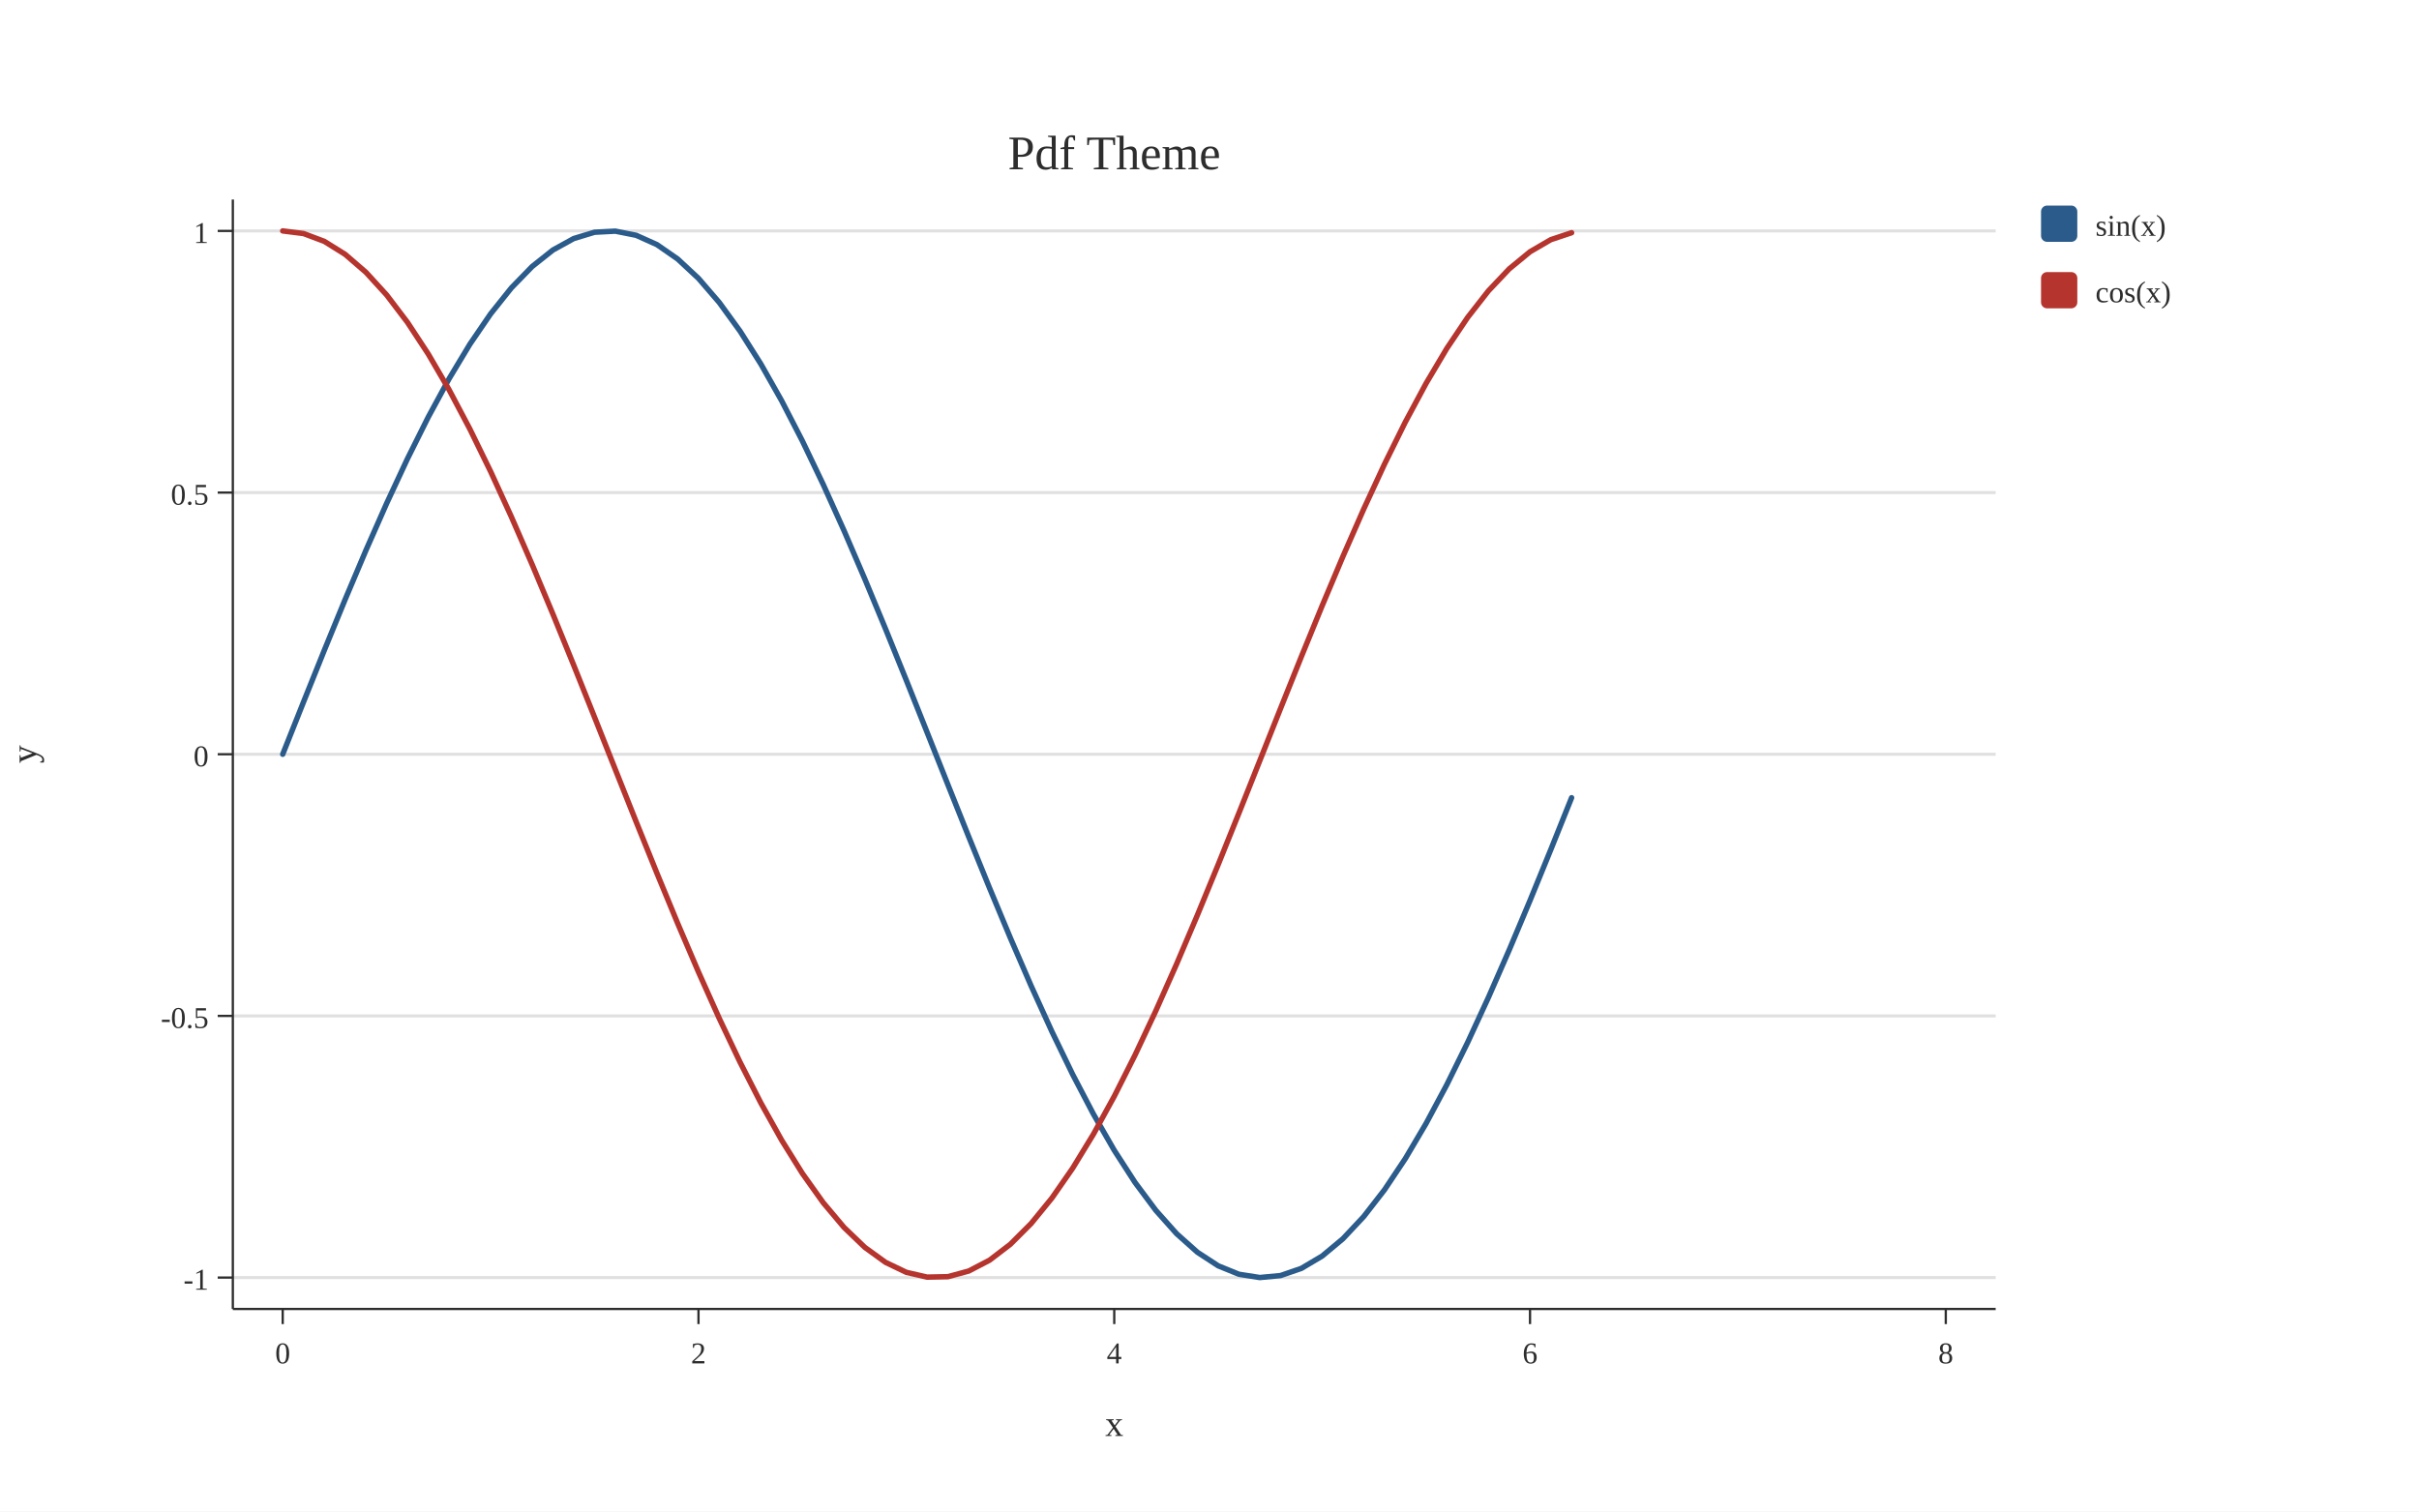
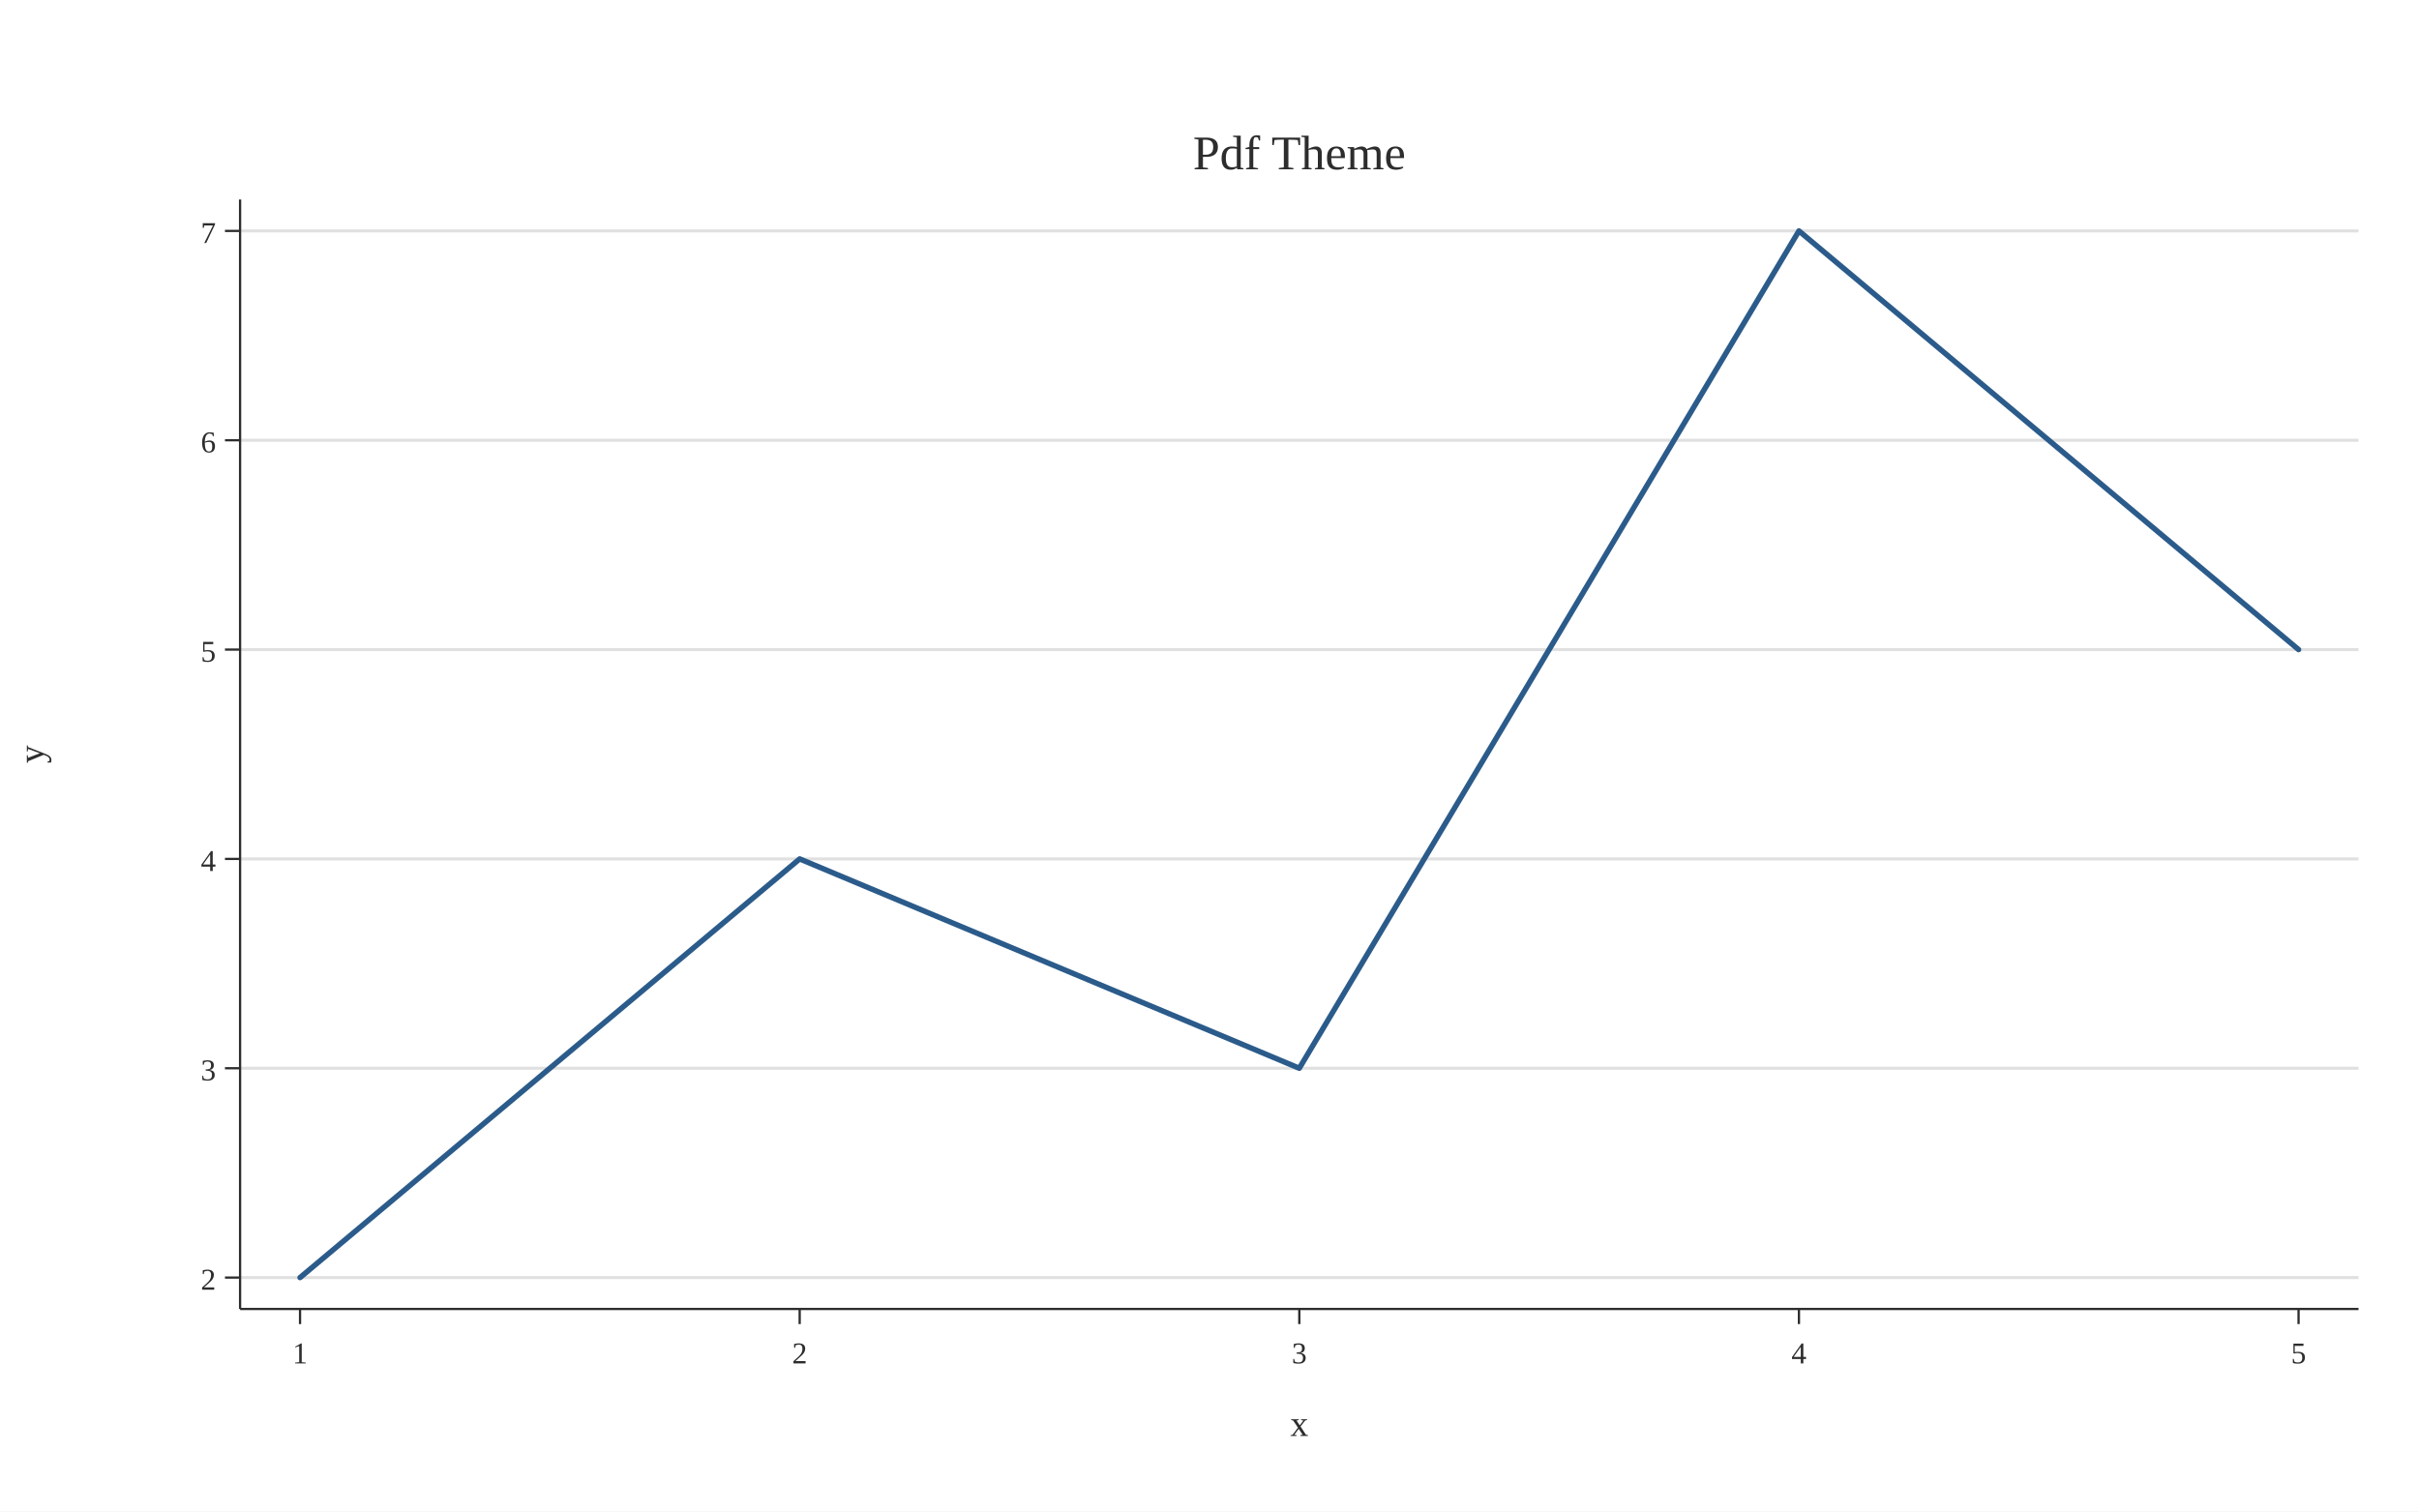
<svg xmlns="http://www.w3.org/2000/svg" width="800" height="500" viewBox="0 0 800.0 500.0">
  <defs>
    <clipPath id="plot-clip">
-       <rect x="77" y="66" width="583" height="367" />
+       <rect x="79.4" y="66" width="700.6" height="367" />
    </clipPath>
  </defs>
  <rect x="0" y="0" width="800" height="500" fill="#FFFFFF" />
-   <line x1="77" y1="422.613" x2="660" y2="422.613" stroke="#E0E0E0" stroke-width="1" />
-   <line x1="77" y1="336.057" x2="660" y2="336.057" stroke="#E0E0E0" stroke-width="1" />
-   <line x1="77" y1="249.5" x2="660" y2="249.5" stroke="#E0E0E0" stroke-width="1" />
-   <line x1="77" y1="162.943" x2="660" y2="162.943" stroke="#E0E0E0" stroke-width="1" />
-   <line x1="77" y1="76.387" x2="660" y2="76.387" stroke="#E0E0E0" stroke-width="1" />
-   <line x1="77" y1="433" x2="660" y2="433" stroke="#2D2D2D" stroke-width="0.75" />
-   <line x1="77" y1="66" x2="77" y2="433" stroke="#2D2D2D" stroke-width="0.75" />
+   <line x1="79.4" y1="422.613" x2="780" y2="422.613" stroke="#E0E0E0" stroke-width="1" />
+   <line x1="79.4" y1="353.368" x2="780" y2="353.368" stroke="#E0E0E0" stroke-width="1" />
+   <line x1="79.4" y1="284.123" x2="780" y2="284.123" stroke="#E0E0E0" stroke-width="1" />
+   <line x1="79.4" y1="214.877" x2="780" y2="214.877" stroke="#E0E0E0" stroke-width="1" />
+   <line x1="79.4" y1="145.632" x2="780" y2="145.632" stroke="#E0E0E0" stroke-width="1" />
+   <line x1="79.4" y1="76.387" x2="780" y2="76.387" stroke="#E0E0E0" stroke-width="1" />
+   <line x1="79.4" y1="433" x2="780" y2="433" stroke="#2D2D2D" stroke-width="0.75" />
+   <line x1="79.4" y1="66" x2="79.4" y2="433" stroke="#2D2D2D" stroke-width="0.75" />
  <g clip-path="url(#plot-clip)">
-     <polyline points="93.5,249.5 100.375,232.218 107.25,215.108 114.125,198.342 121,182.087 127.875,166.505 134.75,151.753 141.625,137.977 148.5,125.316 155.375,113.896 162.25,103.83 169.125,95.22 176,88.152 182.875,82.695 189.75,78.906 196.625,76.82 203.5,76.461 210.375,77.83 217.25,80.914 224.125,85.683 231,92.089 237.875,100.067 244.75,109.539 251.625,120.409 258.5,132.568 265.375,145.897 272.25,160.26 279.125,175.515 286,191.509 292.875,208.083 299.75,225.07 306.625,242.302 313.5,259.605 320.375,276.808 327.25,293.738 334.125,310.225 341,326.106 347.875,341.222 354.75,355.421 361.625,368.561 368.5,380.513 375.375,391.155 382.25,400.381 389.125,408.1 396,414.235 402.875,418.723 409.75,421.521 416.625,422.6 423.5,421.949 430.375,419.576 437.25,415.502 444.125,409.771 451,402.438 457.875,393.576 464.75,383.276 471.625,371.638 478.5,358.781 485.375,344.831 492.25,329.929 499.125,314.223 506,297.871 512.875,281.035 519.75,263.884" fill="none" stroke="#2B5B8A" stroke-width="1.8" stroke-linejoin="round" stroke-linecap="round" />
-     <polyline points="93.5,76.387 100.375,77.252 107.25,79.838 114.125,84.119 121,90.052 127.875,97.579 134.75,106.624 141.625,117.096 148.5,128.891 155.375,141.891 162.25,155.967 169.125,170.977 176,186.771 182.875,203.192 189.75,220.076 196.625,237.254 203.5,254.555 210.375,271.805 217.25,288.832 224.125,305.466 231,321.541 237.875,336.896 244.75,351.377 251.625,364.841 258.5,377.153 265.375,388.189 272.25,397.839 279.125,406.007 286,412.611 292.875,417.586 299.75,420.881 306.625,422.463 313.5,422.318 320.375,420.446 327.25,416.866 334.125,411.613 341,404.741 347.875,396.317 354.75,386.427 361.625,375.168 368.5,362.654 375.375,349.01 382.25,334.371 389.125,318.884 396,302.703 402.875,285.992 409.75,268.915 416.625,251.645 423.5,234.353 430.375,217.212 437.25,200.394 444.125,184.067 451,168.394 457.875,153.53 464.75,139.626 471.625,126.82 478.5,115.239 485.375,105 492.25,96.205 499.125,88.941 506,83.282 512.875,79.283 519.75,76.985" fill="none" stroke="#B5342E" stroke-width="1.8" stroke-linejoin="round" stroke-linecap="round" />
+     <polyline points="99.228,422.613 264.464,284.123 429.7,353.368 594.936,76.387 760.172,214.877" fill="none" stroke="#2B5B8A" stroke-width="1.8" stroke-linejoin="round" stroke-linecap="round" />
  </g>
-   <line x1="93.5" y1="433" x2="93.5" y2="438" stroke="#2D2D2D" stroke-width="0.75" />
-   <text x="93.5" y="451" font-family="Georgia, Times New Roman, serif" font-size="10" fill="#2D2D2D" text-anchor="middle">0</text>
-   <line x1="231" y1="433" x2="231" y2="438" stroke="#2D2D2D" stroke-width="0.75" />
-   <text x="231" y="451" font-family="Georgia, Times New Roman, serif" font-size="10" fill="#2D2D2D" text-anchor="middle">2</text>
-   <line x1="368.5" y1="433" x2="368.5" y2="438" stroke="#2D2D2D" stroke-width="0.75" />
-   <text x="368.5" y="451" font-family="Georgia, Times New Roman, serif" font-size="10" fill="#2D2D2D" text-anchor="middle">4</text>
-   <line x1="506" y1="433" x2="506" y2="438" stroke="#2D2D2D" stroke-width="0.75" />
-   <text x="506" y="451" font-family="Georgia, Times New Roman, serif" font-size="10" fill="#2D2D2D" text-anchor="middle">6</text>
-   <line x1="643.5" y1="433" x2="643.5" y2="438" stroke="#2D2D2D" stroke-width="0.75" />
-   <text x="643.5" y="451" font-family="Georgia, Times New Roman, serif" font-size="10" fill="#2D2D2D" text-anchor="middle">8</text>
-   <line x1="72" y1="422.613" x2="77" y2="422.613" stroke="#2D2D2D" stroke-width="0.75" />
-   <text x="69" y="426.613" font-family="Georgia, Times New Roman, serif" font-size="10" fill="#2D2D2D" text-anchor="end">-1</text>
-   <line x1="72" y1="336.057" x2="77" y2="336.057" stroke="#2D2D2D" stroke-width="0.75" />
-   <text x="69" y="340.057" font-family="Georgia, Times New Roman, serif" font-size="10" fill="#2D2D2D" text-anchor="end">-0.5</text>
-   <line x1="72" y1="249.5" x2="77" y2="249.5" stroke="#2D2D2D" stroke-width="0.75" />
-   <text x="69" y="253.5" font-family="Georgia, Times New Roman, serif" font-size="10" fill="#2D2D2D" text-anchor="end">0</text>
-   <line x1="72" y1="162.943" x2="77" y2="162.943" stroke="#2D2D2D" stroke-width="0.75" />
-   <text x="69" y="166.943" font-family="Georgia, Times New Roman, serif" font-size="10" fill="#2D2D2D" text-anchor="end">0.5</text>
-   <line x1="72" y1="76.387" x2="77" y2="76.387" stroke="#2D2D2D" stroke-width="0.75" />
-   <text x="69" y="80.387" font-family="Georgia, Times New Roman, serif" font-size="10" fill="#2D2D2D" text-anchor="end">1</text>
-   <text x="368.5" y="56" font-family="Georgia, Times New Roman, serif" font-size="16" fill="#2D2D2D" text-anchor="middle">Pdf Theme</text>
-   <text x="368.5" y="475" font-family="Georgia, Times New Roman, serif" font-size="12" fill="#2D2D2D" text-anchor="middle">x</text>
-   <text x="12" y="249.5" font-family="Georgia, Times New Roman, serif" font-size="12" fill="#2D2D2D" text-anchor="middle" transform="rotate(-90,12,249.5)">y</text>
-   <rect x="675" y="68" width="12" height="12" fill="#2B5B8A" rx="2" />
-   <text x="693" y="78" font-family="Georgia, Times New Roman, serif" font-size="10" fill="#2D2D2D" text-anchor="start">sin(x)</text>
-   <rect x="675" y="90" width="12" height="12" fill="#B5342E" rx="2" />
-   <text x="693" y="100" font-family="Georgia, Times New Roman, serif" font-size="10" fill="#2D2D2D" text-anchor="start">cos(x)</text>
+   <line x1="99.228" y1="433" x2="99.228" y2="438" stroke="#2D2D2D" stroke-width="0.75" />
+   <text x="99.228" y="451" font-family="Georgia, Times New Roman, serif" font-size="10" fill="#2D2D2D" text-anchor="middle">1</text>
+   <line x1="264.464" y1="433" x2="264.464" y2="438" stroke="#2D2D2D" stroke-width="0.75" />
+   <text x="264.464" y="451" font-family="Georgia, Times New Roman, serif" font-size="10" fill="#2D2D2D" text-anchor="middle">2</text>
+   <line x1="429.7" y1="433" x2="429.7" y2="438" stroke="#2D2D2D" stroke-width="0.75" />
+   <text x="429.7" y="451" font-family="Georgia, Times New Roman, serif" font-size="10" fill="#2D2D2D" text-anchor="middle">3</text>
+   <line x1="594.936" y1="433" x2="594.936" y2="438" stroke="#2D2D2D" stroke-width="0.75" />
+   <text x="594.936" y="451" font-family="Georgia, Times New Roman, serif" font-size="10" fill="#2D2D2D" text-anchor="middle">4</text>
+   <line x1="760.172" y1="433" x2="760.172" y2="438" stroke="#2D2D2D" stroke-width="0.75" />
+   <text x="760.172" y="451" font-family="Georgia, Times New Roman, serif" font-size="10" fill="#2D2D2D" text-anchor="middle">5</text>
+   <line x1="74.4" y1="422.613" x2="79.4" y2="422.613" stroke="#2D2D2D" stroke-width="0.75" />
+   <text x="71.4" y="426.613" font-family="Georgia, Times New Roman, serif" font-size="10" fill="#2D2D2D" text-anchor="end">2</text>
+   <line x1="74.4" y1="353.368" x2="79.4" y2="353.368" stroke="#2D2D2D" stroke-width="0.75" />
+   <text x="71.4" y="357.368" font-family="Georgia, Times New Roman, serif" font-size="10" fill="#2D2D2D" text-anchor="end">3</text>
+   <line x1="74.4" y1="284.123" x2="79.4" y2="284.123" stroke="#2D2D2D" stroke-width="0.75" />
+   <text x="71.4" y="288.123" font-family="Georgia, Times New Roman, serif" font-size="10" fill="#2D2D2D" text-anchor="end">4</text>
+   <line x1="74.4" y1="214.877" x2="79.4" y2="214.877" stroke="#2D2D2D" stroke-width="0.75" />
+   <text x="71.4" y="218.877" font-family="Georgia, Times New Roman, serif" font-size="10" fill="#2D2D2D" text-anchor="end">5</text>
+   <line x1="74.4" y1="145.632" x2="79.4" y2="145.632" stroke="#2D2D2D" stroke-width="0.75" />
+   <text x="71.4" y="149.632" font-family="Georgia, Times New Roman, serif" font-size="10" fill="#2D2D2D" text-anchor="end">6</text>
+   <line x1="74.4" y1="76.387" x2="79.4" y2="76.387" stroke="#2D2D2D" stroke-width="0.75" />
+   <text x="71.4" y="80.387" font-family="Georgia, Times New Roman, serif" font-size="10" fill="#2D2D2D" text-anchor="end">7</text>
+   <text x="429.7" y="56" font-family="Georgia, Times New Roman, serif" font-size="16" fill="#2D2D2D" text-anchor="middle">Pdf Theme</text>
+   <text x="429.7" y="475" font-family="Georgia, Times New Roman, serif" font-size="12" fill="#2D2D2D" text-anchor="middle">x</text>
+   <text x="14.4" y="249.5" font-family="Georgia, Times New Roman, serif" font-size="12" fill="#2D2D2D" text-anchor="middle" transform="rotate(-90,14.4,249.5)">y</text>
</svg>
